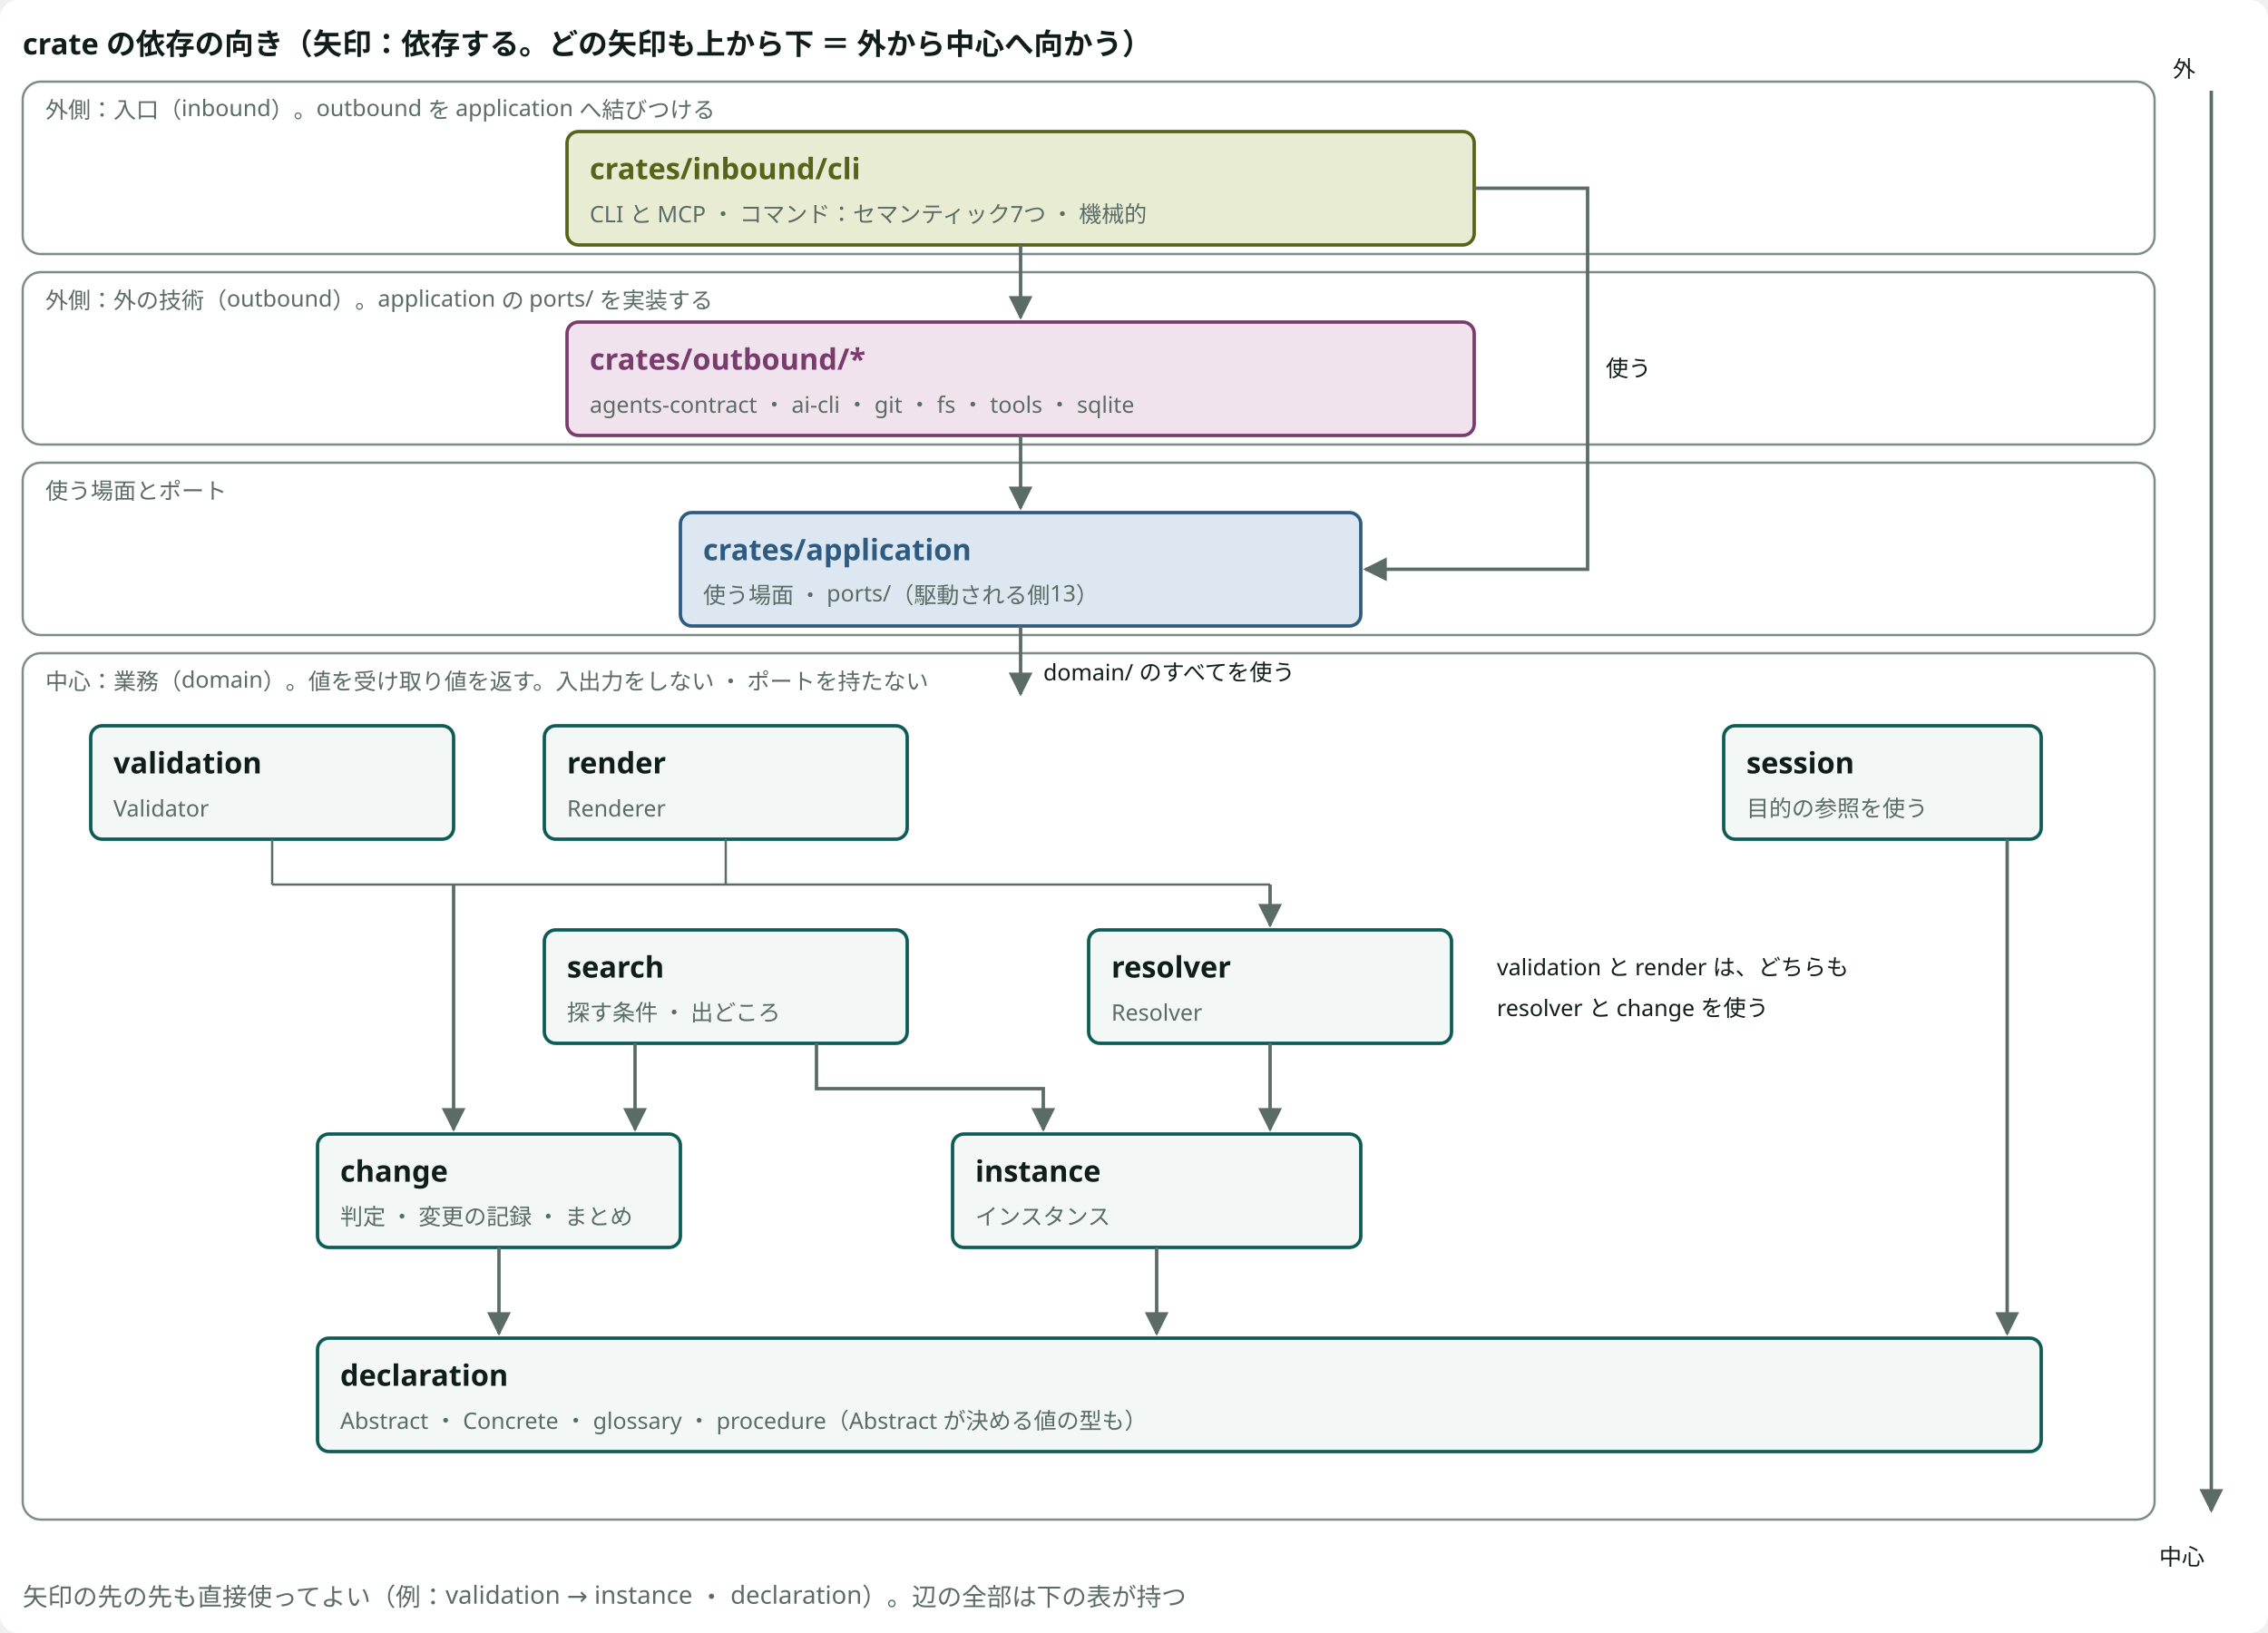
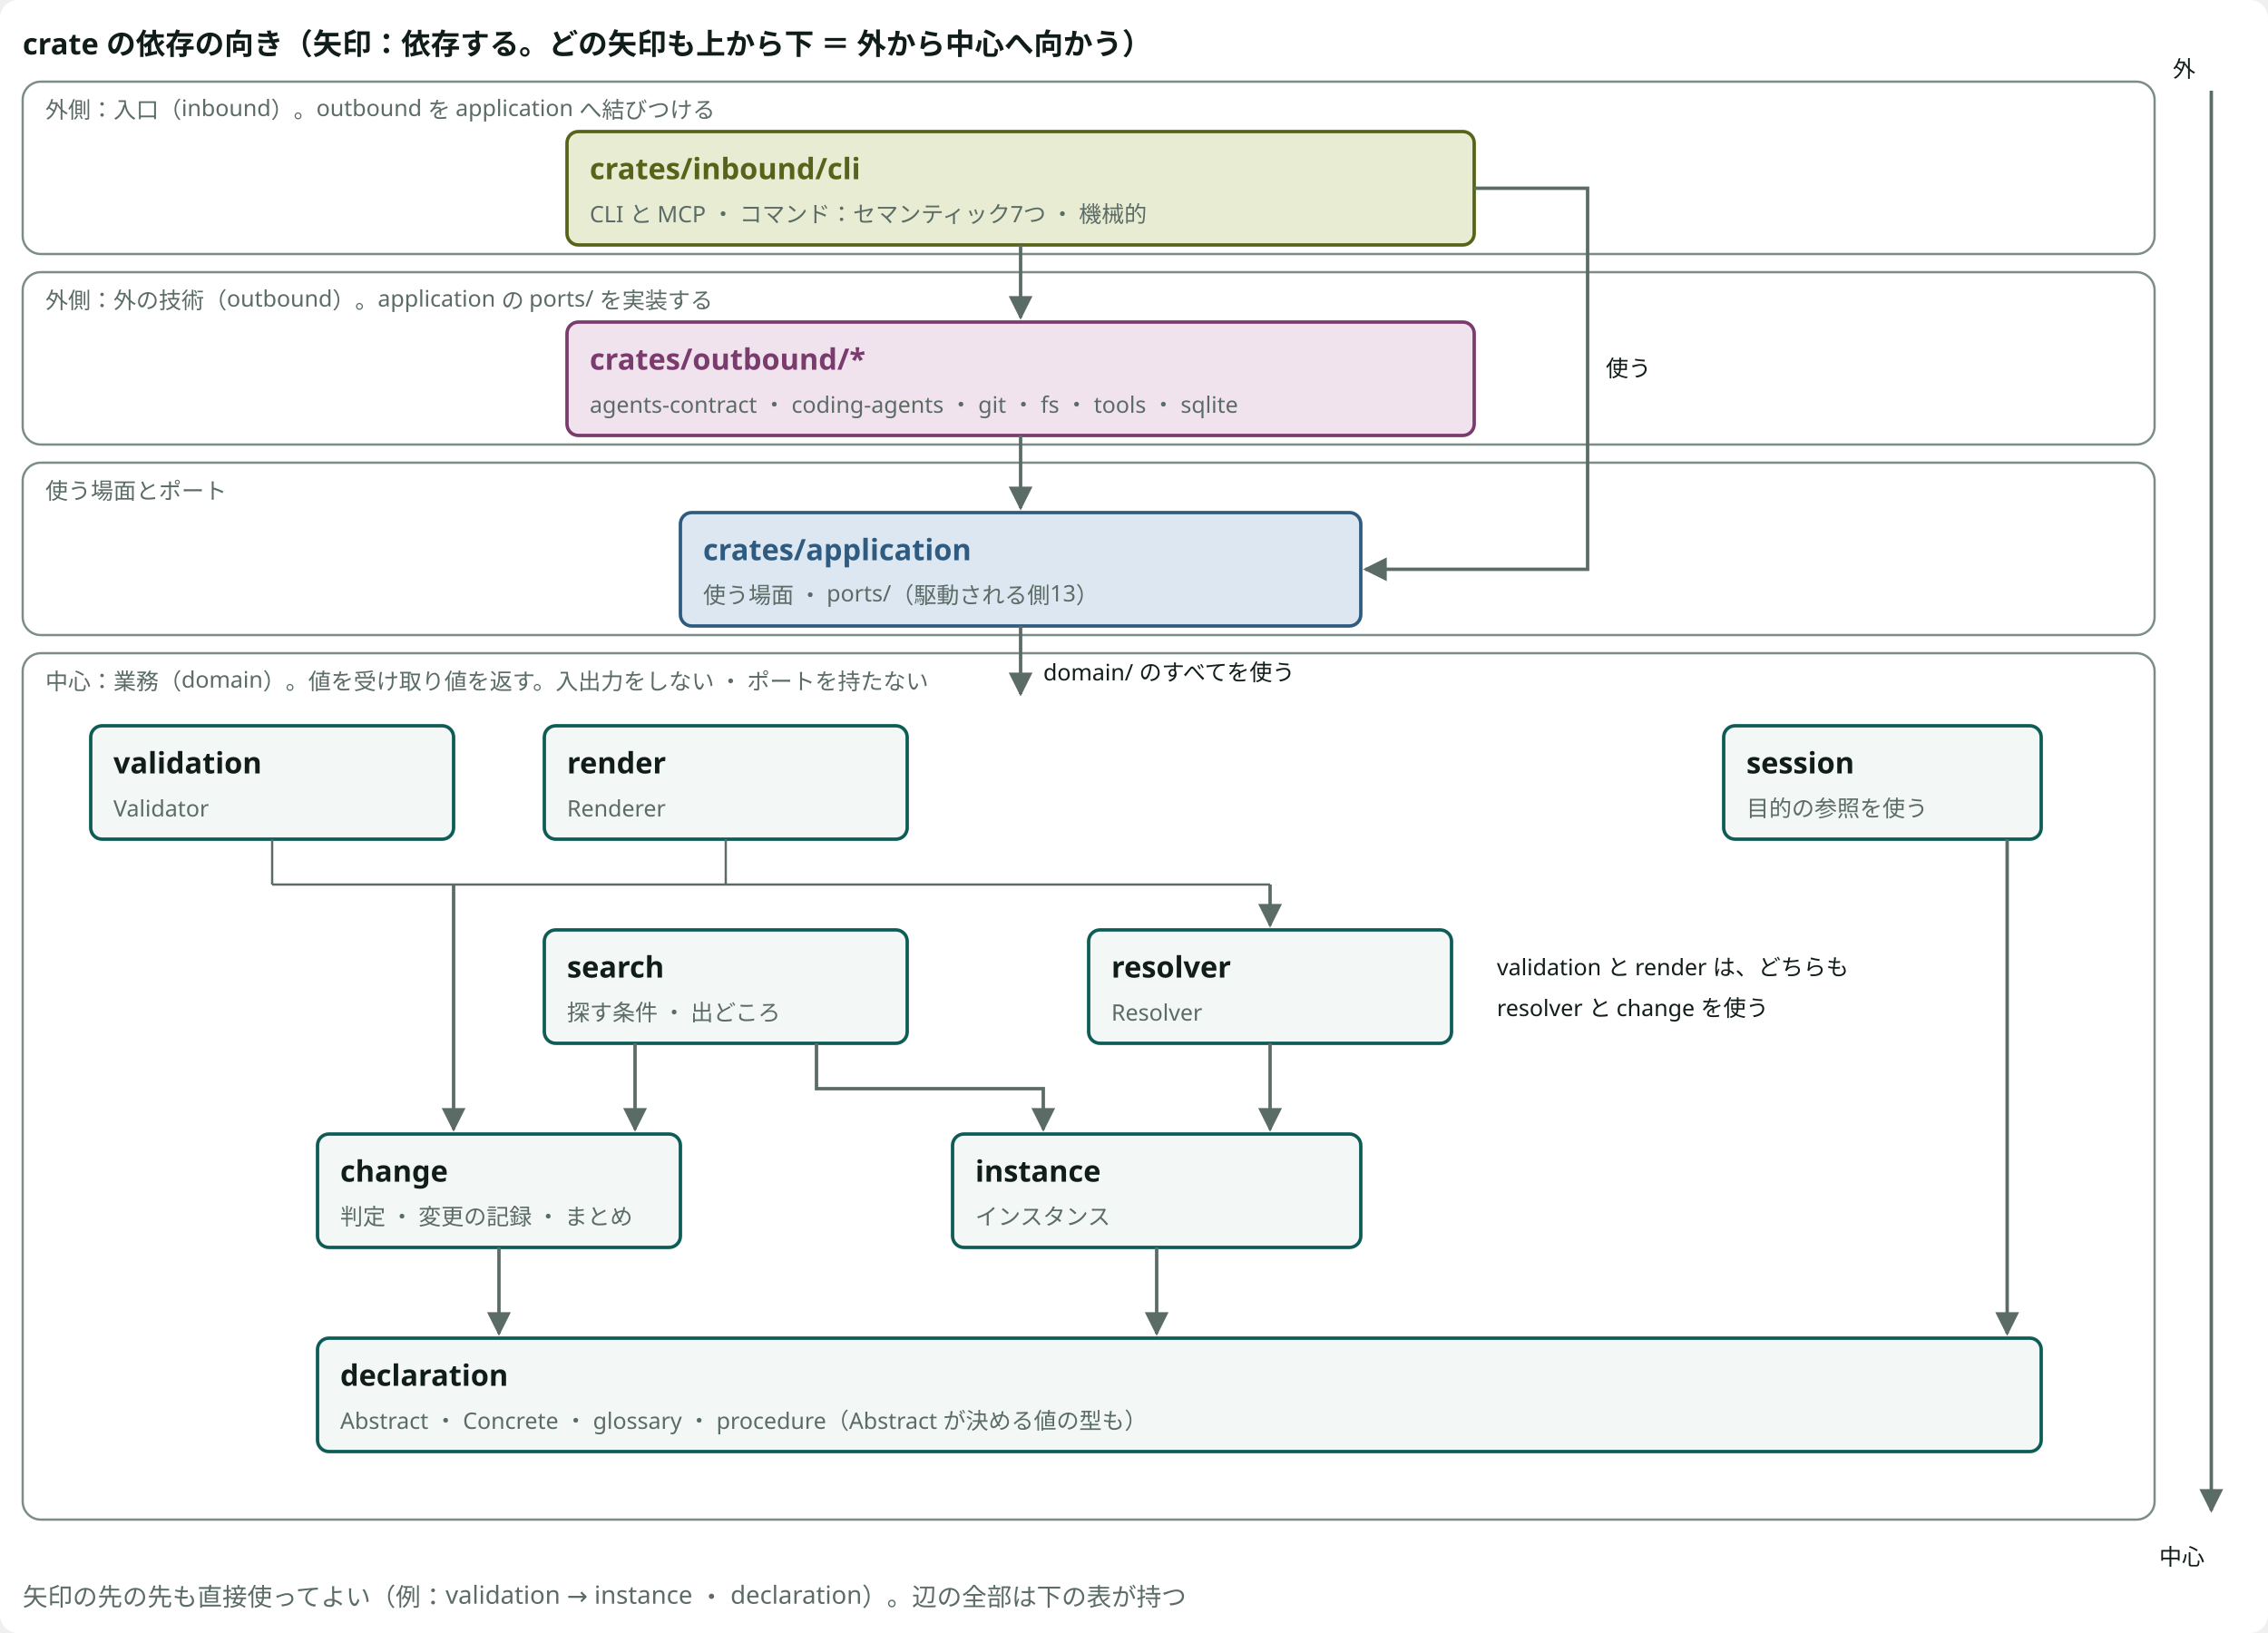
<svg viewBox="0 0 1000 720" style="min-width:900px" role="img" aria-label="crate の依存の向き" class="dsvg">
  <style data-dsvg="dark">.dsvg .canvas{fill:var(--dsvg-area-fill,#FFFFFF)}.dsvg .title{fill:var(--dsvg-ink,#111D1A);font-size:13px;font-weight:700}.dsvg .area{fill:var(--dsvg-area-fill,#FFFFFF);stroke:var(--dsvg-line,#7C8C86)}.dsvg .note.small{fill:var(--dsvg-ink-soft,#5B6B66);font-size:10px}.dsvg .box.kind-3{fill:var(--dsvg-kind-3-bg,#E8ECD3);stroke:var(--dsvg-kind-3,#566318)}.dsvg .title.kind-3{fill:var(--dsvg-kind-3,#566318);font-size:13px;font-weight:700}.dsvg .box.kind-1{fill:var(--dsvg-kind-1-bg,#F1E3EE);stroke:var(--dsvg-kind-1,#7A3B6D)}.dsvg .title.kind-1{fill:var(--dsvg-kind-1,#7A3B6D);font-size:13px;font-weight:700}.dsvg .box.kind-2{fill:var(--dsvg-kind-2-bg,#DCE7F1);stroke:var(--dsvg-kind-2,#2F5B80)}.dsvg .title.kind-2{fill:var(--dsvg-kind-2,#2F5B80);font-size:13px;font-weight:700}.dsvg .flow{stroke:var(--dsvg-ink-soft,#5B6B66)}.dsvg .label.small{fill:var(--dsvg-ink,#111D1A);font-size:10px}.dsvg .box{fill:var(--dsvg-box-fill,#F3F7F5);stroke:var(--dsvg-accent,#0D5C55)}.dsvg .link{stroke:var(--dsvg-ink-soft,#5B6B66)}.dsvg .note{fill:var(--dsvg-ink-soft,#5B6B66);font-size:11px}.dsvg #dsvg-a5382f71-arrow-5B6B66 path{fill:var(--dsvg-ink-soft,#5B6B66)}@media (prefers-color-scheme:dark){:root:not([data-theme="light"]) .dsvg,.dsvg:root:not([data-theme="light"]){--dsvg-area-fill:#22302D;--dsvg-ink:#E6EEEB;--dsvg-line:#62756F;--dsvg-ink-soft:#9DADA8;--dsvg-kind-3-bg:#262A18;--dsvg-kind-3:#BACB78;--dsvg-kind-1-bg:#2E1F2B;--dsvg-kind-1:#D094C2;--dsvg-kind-2-bg:#182A3A;--dsvg-kind-2:#8FB8DE;--dsvg-box-fill:#16211E;--dsvg-accent:#6CC9B8}}:root[data-theme="dark"] .dsvg{--dsvg-area-fill:#22302D;--dsvg-ink:#E6EEEB;--dsvg-line:#62756F;--dsvg-ink-soft:#9DADA8;--dsvg-kind-3-bg:#262A18;--dsvg-kind-3:#BACB78;--dsvg-kind-1-bg:#2E1F2B;--dsvg-kind-1:#D094C2;--dsvg-kind-2-bg:#182A3A;--dsvg-kind-2:#8FB8DE;--dsvg-box-fill:#16211E;--dsvg-accent:#6CC9B8}</style>
  <defs data-dsvg="marker">
    <marker id="dsvg-a5382f71-arrow-5B6B66" viewBox="0 0 10 10" refX="9" refY="5" markerWidth="7" markerHeight="7" orient="auto-start-reverse">
      <path d="M0,0 L10,5 L0,10 z" fill="#5B6B66" />
    </marker>
  </defs>
  <rect data-dsvg="canvas" class="canvas" x="0.0" y="0.0" width="1000.0" height="720.0" fill="#FFFFFF" rx="8" />
  <text class="title" x="10" y="24" font-family="Noto Sans JP, Hiragino Kaku Gothic ProN, sans-serif" font-size="13" font-weight="700" fill="#111D1A">crate の依存の向き（矢印：依存する。どの矢印も上から下 ＝ 外から中心へ向かう）</text>
  <rect class="area" x="10" y="36" width="940" height="76" fill="#FFFFFF" stroke="#7C8C86" stroke-width="1" rx="8" />
  <text class="note small" x="20" y="52" font-family="Noto Sans JP, Hiragino Kaku Gothic ProN, sans-serif" font-size="10" fill="#5B6B66">外側：入口（inbound）。outbound を application へ結びつける</text>
  <rect class="area" x="10" y="120" width="940" height="76" fill="#FFFFFF" stroke="#7C8C86" stroke-width="1" rx="8" />
  <text class="note small" x="20" y="136" font-family="Noto Sans JP, Hiragino Kaku Gothic ProN, sans-serif" font-size="10" fill="#5B6B66">外側：外の技術（outbound）。application の ports/ を実装する</text>
  <rect class="area" x="10" y="204" width="940" height="76" fill="#FFFFFF" stroke="#7C8C86" stroke-width="1" rx="8" />
  <text class="note small" x="20" y="220" font-family="Noto Sans JP, Hiragino Kaku Gothic ProN, sans-serif" font-size="10" fill="#5B6B66">使う場面とポート</text>
  <rect class="area" x="10" y="288" width="940" height="382" fill="#FFFFFF" stroke="#7C8C86" stroke-width="1" rx="8" />
  <text class="note small" x="20" y="304" font-family="Noto Sans JP, Hiragino Kaku Gothic ProN, sans-serif" font-size="10" fill="#5B6B66">中心：業務（domain）。値を受け取り値を返す。入出力をしない ・ ポートを持たない</text>
  <rect class="box kind-3" x="250" y="58" width="400" height="50" fill="#E8ECD3" stroke="#566318" stroke-width="1.5" rx="5" />
  <text class="title kind-3" x="260" y="79" font-family="Noto Sans JP, Hiragino Kaku Gothic ProN, sans-serif" font-size="13" font-weight="700" fill="#566318">crates/inbound/cli</text>
  <text class="note small" x="260" y="98" font-family="Noto Sans JP, Hiragino Kaku Gothic ProN, sans-serif" font-size="10" fill="#5B6B66">CLI と MCP ・ コマンド：セマンティック7つ ・ 機械的</text>
  <rect class="box kind-1" x="250" y="142" width="400" height="50" fill="#F1E3EE" stroke="#7A3B6D" stroke-width="1.5" rx="5" />
  <text class="title kind-1" x="260" y="163" font-family="Noto Sans JP, Hiragino Kaku Gothic ProN, sans-serif" font-size="13" font-weight="700" fill="#7A3B6D">crates/outbound/*</text>
-   <text class="note small" x="260" y="182" font-family="Noto Sans JP, Hiragino Kaku Gothic ProN, sans-serif" font-size="10" fill="#5B6B66">agents-contract ・ ai-cli ・ git ・ fs ・ tools ・ sqlite</text>
+   <text class="note small" x="260" y="182" font-family="Noto Sans JP, Hiragino Kaku Gothic ProN, sans-serif" font-size="10" fill="#5B6B66">agents-contract ・ coding-agents ・ git ・ fs ・ tools ・ sqlite</text>
  <rect class="box kind-2" x="300" y="226" width="300" height="50" fill="#DCE7F1" stroke="#2F5B80" stroke-width="1.5" rx="5" />
  <text class="title kind-2" x="310" y="247" font-family="Noto Sans JP, Hiragino Kaku Gothic ProN, sans-serif" font-size="13" font-weight="700" fill="#2F5B80">crates/application</text>
  <text class="note small" x="310" y="266" font-family="Noto Sans JP, Hiragino Kaku Gothic ProN, sans-serif" font-size="10" fill="#5B6B66">使う場面 ・ ports/（駆動される側13）</text>
  <path class="flow" d="M450,108 V140" fill="none" stroke="#5B6B66" stroke-width="1.5" marker-end="url(#dsvg-a5382f71-arrow-5B6B66)" />
  <path class="flow" d="M450,192 V224" fill="none" stroke="#5B6B66" stroke-width="1.5" marker-end="url(#dsvg-a5382f71-arrow-5B6B66)" />
  <path class="flow" d="M650,83 H700 V251 H602" fill="none" stroke="#5B6B66" stroke-width="1.5" marker-end="url(#dsvg-a5382f71-arrow-5B6B66)" />
  <text class="label small" x="708" y="166" font-family="Noto Sans JP, Hiragino Kaku Gothic ProN, sans-serif" font-size="10" fill="#111D1A">使う</text>
  <path class="flow" d="M450,276 V306" fill="none" stroke="#5B6B66" stroke-width="1.5" marker-end="url(#dsvg-a5382f71-arrow-5B6B66)" />
  <text class="label small" x="460" y="300" font-family="Noto Sans JP, Hiragino Kaku Gothic ProN, sans-serif" font-size="10" fill="#111D1A">domain/ のすべてを使う</text>
  <rect class="box" x="40" y="320" width="160" height="50" fill="#F3F7F5" stroke="#0D5C55" stroke-width="1.5" rx="5" />
  <text class="title" x="50" y="341" font-family="Noto Sans JP, Hiragino Kaku Gothic ProN, sans-serif" font-size="13" font-weight="700" fill="#111D1A">validation</text>
  <text class="note small" x="50" y="360" font-family="Noto Sans JP, Hiragino Kaku Gothic ProN, sans-serif" font-size="10" fill="#5B6B66">Validator</text>
  <rect class="box" x="240" y="320" width="160" height="50" fill="#F3F7F5" stroke="#0D5C55" stroke-width="1.5" rx="5" />
  <text class="title" x="250" y="341" font-family="Noto Sans JP, Hiragino Kaku Gothic ProN, sans-serif" font-size="13" font-weight="700" fill="#111D1A">render</text>
  <text class="note small" x="250" y="360" font-family="Noto Sans JP, Hiragino Kaku Gothic ProN, sans-serif" font-size="10" fill="#5B6B66">Renderer</text>
  <rect class="box" x="760" y="320" width="140" height="50" fill="#F3F7F5" stroke="#0D5C55" stroke-width="1.5" rx="5" />
  <text class="title" x="770" y="341" font-family="Noto Sans JP, Hiragino Kaku Gothic ProN, sans-serif" font-size="13" font-weight="700" fill="#111D1A">session</text>
  <text class="note small" x="770" y="360" font-family="Noto Sans JP, Hiragino Kaku Gothic ProN, sans-serif" font-size="10" fill="#5B6B66">目的の参照を使う</text>
  <rect class="box" x="240" y="410" width="160" height="50" fill="#F3F7F5" stroke="#0D5C55" stroke-width="1.5" rx="5" />
  <text class="title" x="250" y="431" font-family="Noto Sans JP, Hiragino Kaku Gothic ProN, sans-serif" font-size="13" font-weight="700" fill="#111D1A">search</text>
  <text class="note small" x="250" y="450" font-family="Noto Sans JP, Hiragino Kaku Gothic ProN, sans-serif" font-size="10" fill="#5B6B66">探す条件 ・ 出どころ</text>
  <rect class="box" x="480" y="410" width="160" height="50" fill="#F3F7F5" stroke="#0D5C55" stroke-width="1.5" rx="5" />
  <text class="title" x="490" y="431" font-family="Noto Sans JP, Hiragino Kaku Gothic ProN, sans-serif" font-size="13" font-weight="700" fill="#111D1A">resolver</text>
  <text class="note small" x="490" y="450" font-family="Noto Sans JP, Hiragino Kaku Gothic ProN, sans-serif" font-size="10" fill="#5B6B66">Resolver</text>
  <rect class="box" x="140" y="500" width="160" height="50" fill="#F3F7F5" stroke="#0D5C55" stroke-width="1.5" rx="5" />
  <text class="title" x="150" y="521" font-family="Noto Sans JP, Hiragino Kaku Gothic ProN, sans-serif" font-size="13" font-weight="700" fill="#111D1A">change</text>
  <text class="note small" x="150" y="540" font-family="Noto Sans JP, Hiragino Kaku Gothic ProN, sans-serif" font-size="10" fill="#5B6B66">判定 ・ 変更の記録 ・ まとめ</text>
  <rect class="box" x="420" y="500" width="180" height="50" fill="#F3F7F5" stroke="#0D5C55" stroke-width="1.5" rx="5" />
  <text class="title" x="430" y="521" font-family="Noto Sans JP, Hiragino Kaku Gothic ProN, sans-serif" font-size="13" font-weight="700" fill="#111D1A">instance</text>
  <text class="note small" x="430" y="540" font-family="Noto Sans JP, Hiragino Kaku Gothic ProN, sans-serif" font-size="10" fill="#5B6B66">インスタンス</text>
  <rect class="box" x="140" y="590" width="760" height="50" fill="#F3F7F5" stroke="#0D5C55" stroke-width="1.5" rx="5" />
  <text class="title" x="150" y="611" font-family="Noto Sans JP, Hiragino Kaku Gothic ProN, sans-serif" font-size="13" font-weight="700" fill="#111D1A">declaration</text>
  <text class="note small" x="150" y="630" font-family="Noto Sans JP, Hiragino Kaku Gothic ProN, sans-serif" font-size="10" fill="#5B6B66">Abstract ・ Concrete ・ glossary ・ procedure（Abstract が決める値の型も）</text>
  <path class="link" d="M120,370 V390 M320,370 V390 M120,390 H560" fill="none" stroke="#5B6B66" stroke-width="1" />
  <text class="label small" x="660" y="430" font-family="Noto Sans JP, Hiragino Kaku Gothic ProN, sans-serif" font-size="10" fill="#111D1A">validation と render は、どちらも</text>
  <text class="label small" x="660" y="448" font-family="Noto Sans JP, Hiragino Kaku Gothic ProN, sans-serif" font-size="10" fill="#111D1A">resolver と change を使う</text>
  <path class="flow" d="M200,390 V498" fill="none" stroke="#5B6B66" stroke-width="1.5" marker-end="url(#dsvg-a5382f71-arrow-5B6B66)" />
  <path class="flow" d="M560,390 V408" fill="none" stroke="#5B6B66" stroke-width="1.5" marker-end="url(#dsvg-a5382f71-arrow-5B6B66)" />
  <path class="flow" d="M280,460 V498" fill="none" stroke="#5B6B66" stroke-width="1.5" marker-end="url(#dsvg-a5382f71-arrow-5B6B66)" />
  <path class="flow" d="M360,460 V480 H460 V498" fill="none" stroke="#5B6B66" stroke-width="1.5" marker-end="url(#dsvg-a5382f71-arrow-5B6B66)" />
  <path class="flow" d="M560,460 V498" fill="none" stroke="#5B6B66" stroke-width="1.5" marker-end="url(#dsvg-a5382f71-arrow-5B6B66)" />
  <path class="flow" d="M220,550 V588" fill="none" stroke="#5B6B66" stroke-width="1.5" marker-end="url(#dsvg-a5382f71-arrow-5B6B66)" />
  <path class="flow" d="M510,550 V588" fill="none" stroke="#5B6B66" stroke-width="1.5" marker-end="url(#dsvg-a5382f71-arrow-5B6B66)" />
  <path class="flow" d="M885,370 V588" fill="none" stroke="#5B6B66" stroke-width="1.5" marker-end="url(#dsvg-a5382f71-arrow-5B6B66)" />
  <path class="flow" d="M975,40 V666" fill="none" stroke="#5B6B66" stroke-width="1.5" marker-end="url(#dsvg-a5382f71-arrow-5B6B66)" />
  <text class="label small" x="958" y="34" font-family="Noto Sans JP, Hiragino Kaku Gothic ProN, sans-serif" font-size="10" fill="#111D1A">外</text>
  <text class="label small" x="952" y="690" font-family="Noto Sans JP, Hiragino Kaku Gothic ProN, sans-serif" font-size="10" fill="#111D1A">中心</text>
  <text class="note" x="10" y="708" font-family="Noto Sans JP, Hiragino Kaku Gothic ProN, sans-serif" font-size="11" fill="#5B6B66">矢印の先の先も直接使ってよい（例：validation → instance ・ declaration）。辺の全部は下の表が持つ</text>
</svg>
